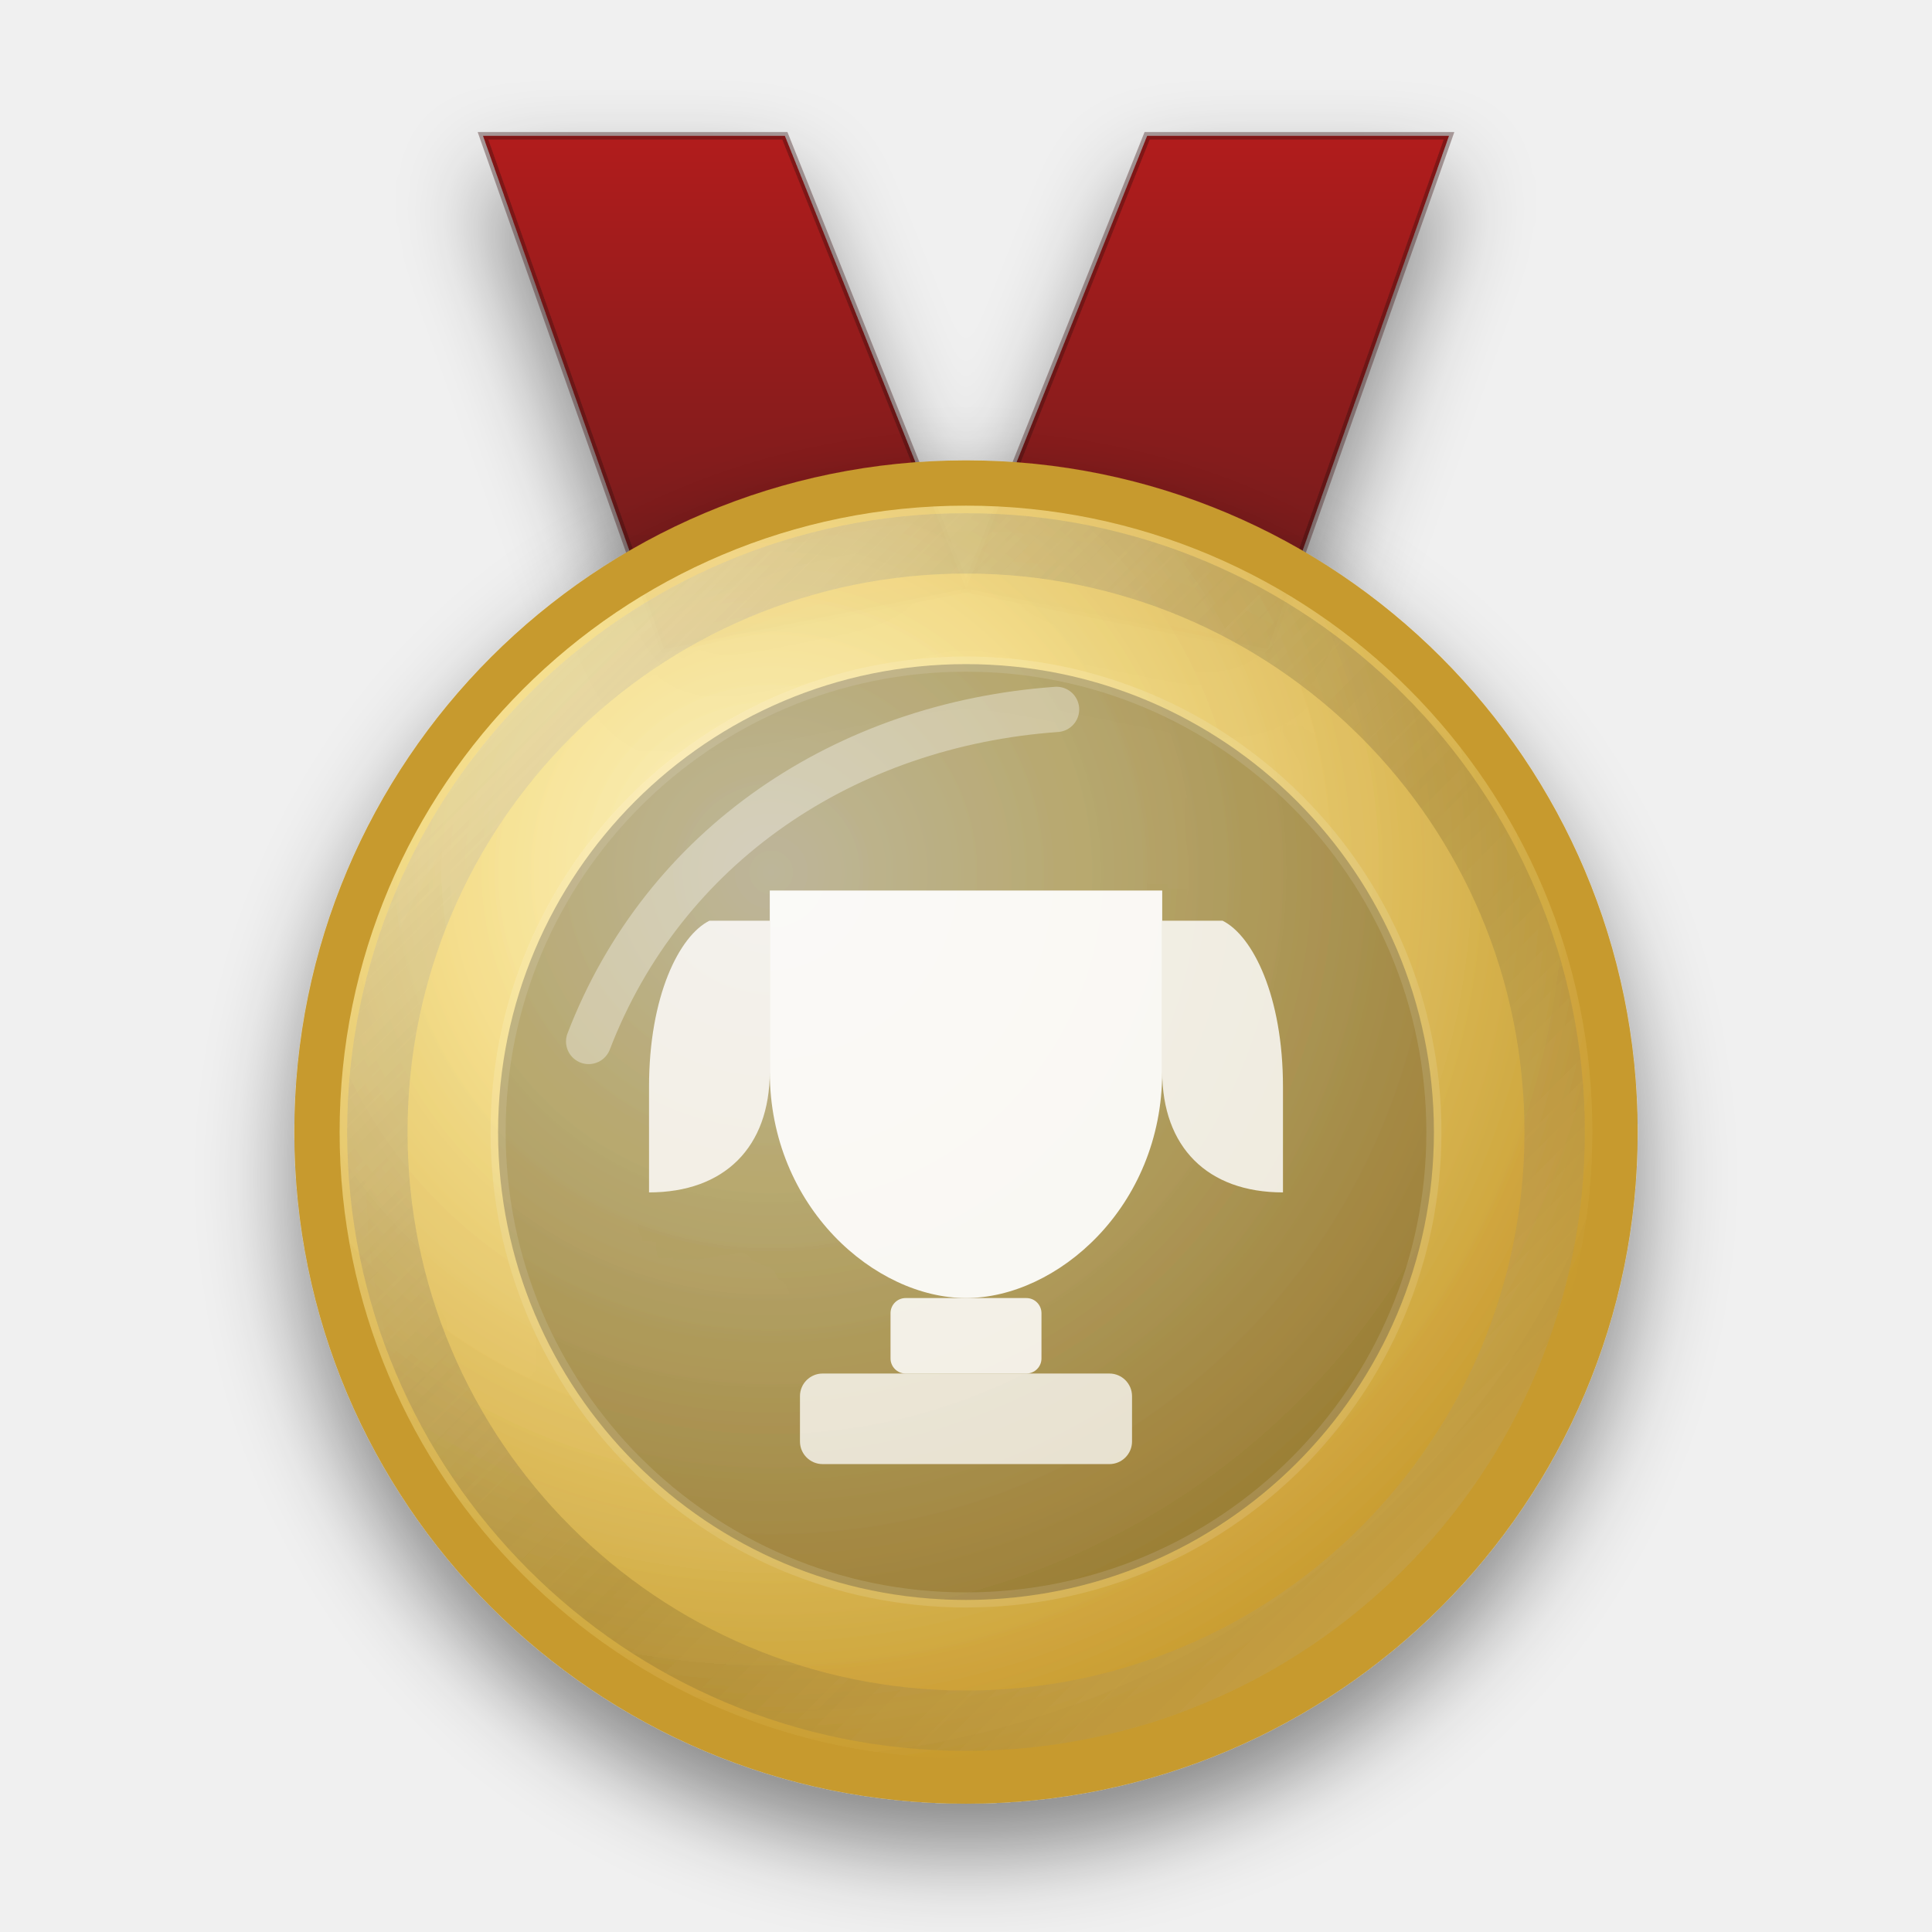
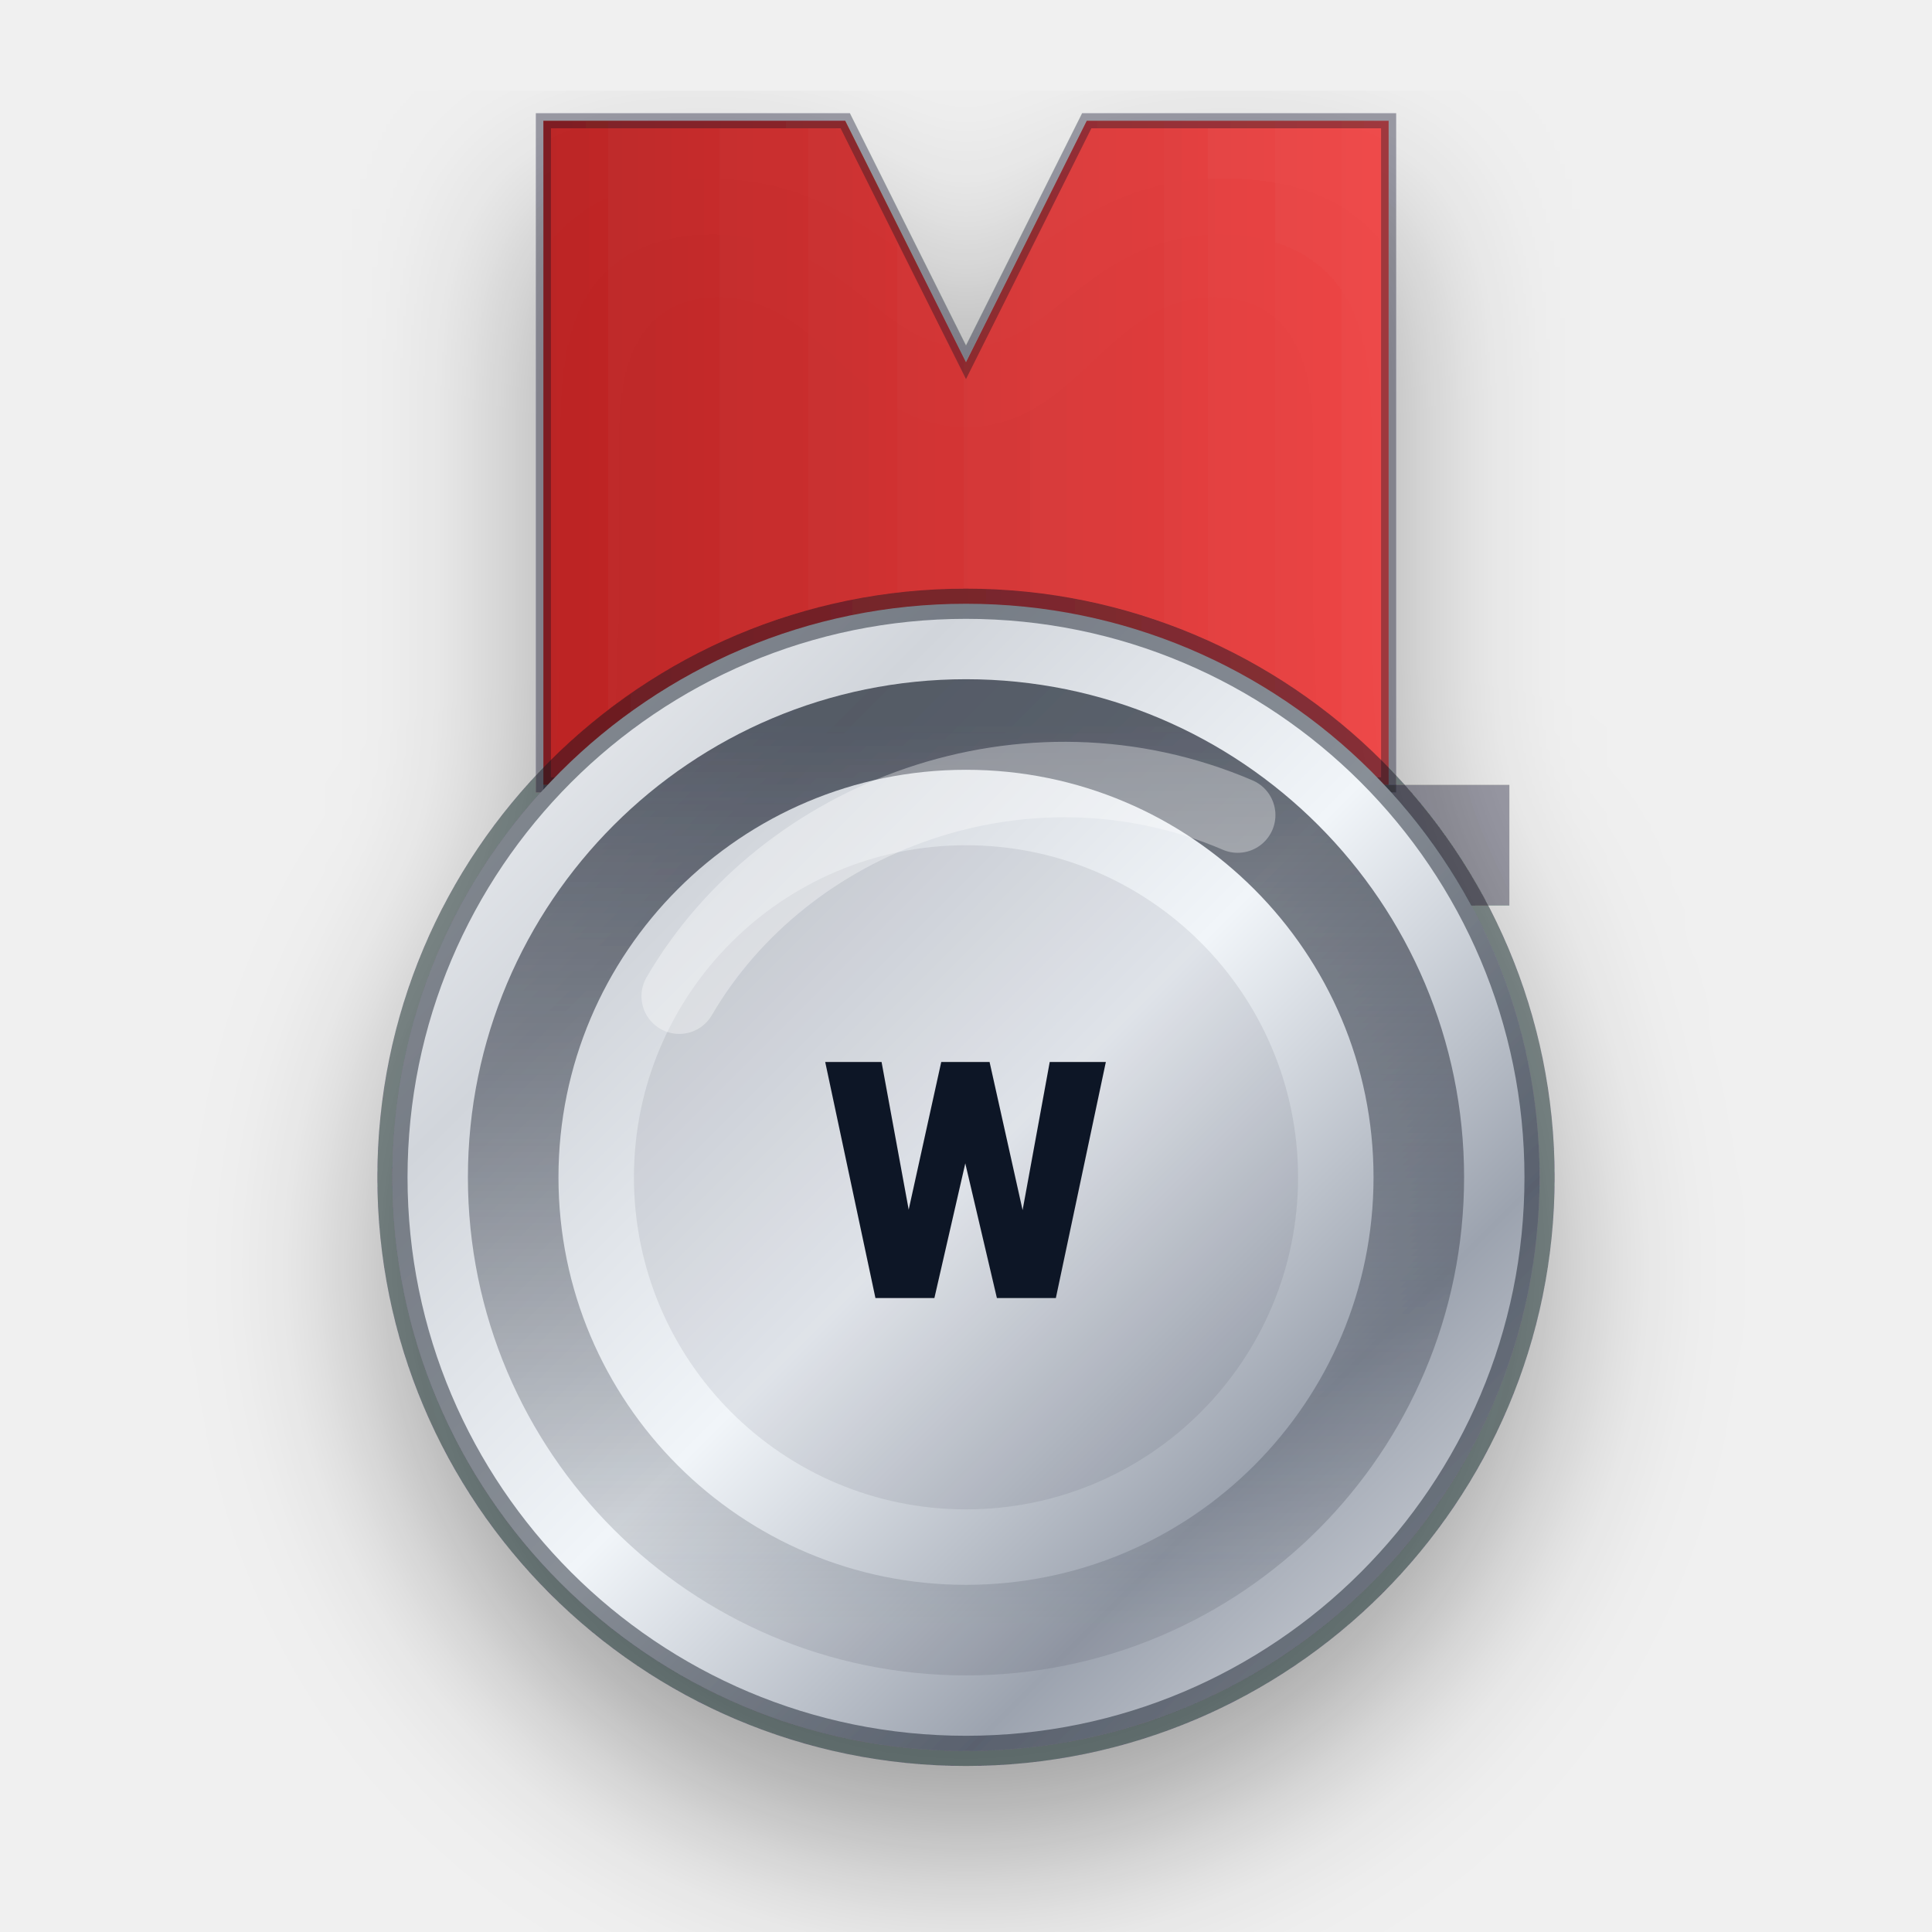
- <svg xmlns="http://www.w3.org/2000/svg" width="256" height="256" viewBox="0 0 256 256" role="img" aria-label="Pierwsza wygrana">
+ <svg xmlns="http://www.w3.org/2000/svg" width="128" height="128" viewBox="0 0 128 128">
  <defs>
-     <radialGradient id="gMedal" cx="35%" cy="30%" r="70%">
-       <stop offset="0%" stop-color="#fff4c7" stop-opacity="0.95" />
-       <stop offset="35%" stop-color="#f7e08b" stop-opacity="0.95" />
-       <stop offset="100%" stop-color="#c79a2d" stop-opacity="1" />
-     </radialGradient>
-     <linearGradient id="gRib1" x1="0" y1="0" x2="0" y2="1">
-       <stop offset="0%" stop-color="#b11f1f" />
-       <stop offset="100%" stop-color="#6b1d1d" />
+     <linearGradient id="metal" x1="0" y1="0" x2="1" y2="1">
+       <stop offset="0" stop-color="#f8fafc" />
+       <stop offset="0.25" stop-color="#d1d5db" />
+       <stop offset="0.5" stop-color="#f1f5f9" />
+       <stop offset="0.75" stop-color="#9ca3af" />
+       <stop offset="1" stop-color="#e5e7eb" />
    </linearGradient>
-     <linearGradient id="gMetalEdge" x1="0" y1="0" x2="1" y2="1">
-       <stop offset="0%" stop-color="#ffffff" stop-opacity="0.35" />
-       <stop offset="55%" stop-color="#000000" stop-opacity="0.15" />
-       <stop offset="100%" stop-color="#ffffff" stop-opacity="0.18" />
+     <linearGradient id="edge" x1="0" y1="0" x2="0" y2="1">
+       <stop offset="0" stop-color="#111827" stop-opacity="0.65" />
+       <stop offset="1" stop-color="#111827" stop-opacity="0.1" />
+     </linearGradient>
+     <linearGradient id="rib" x1="0" y1="0" x2="1" y2="0">
+       <stop offset="0" stop-color="#b91c1c" stop-opacity="0.95" />
+       <stop offset="1" stop-color="#ef4444" stop-opacity="0.95" />
    </linearGradient>
    <filter id="shadow" x="-20%" y="-20%" width="140%" height="140%">
-       <feDropShadow dx="0" dy="6" stdDeviation="6" flood-color="#000" flood-opacity="0.45" />
+       <feDropShadow dx="0" dy="6" stdDeviation="6" flood-color="#000" flood-opacity="0.35" />
    </filter>
  </defs>
  <g filter="url(#shadow)">
-     <path d="M64 18 L104 18 L128 78 L88 86 Z" fill="url(#gRib1)" stroke="#2b0b0b" stroke-opacity="0.35" />
-     <path d="M152 18 L192 18 L168 86 L128 78 Z" fill="url(#gRib1)" stroke="#2b0b0b" stroke-opacity="0.35" />
+     <path d="M36 8h20l8 16 8-16h20v44H36z" fill="url(#rib)" stroke="#0b1220" stroke-opacity="0.35" />
+     <path d="M36 52h64v8H36z" fill="#0b1220" opacity="0.35" />
+     <circle cx="64" cy="78" r="38" fill="url(#metal)" stroke="#0b1220" stroke-opacity="0.45" stroke-width="2" />
+     <circle cx="64" cy="78" r="30" fill="none" stroke="url(#edge)" stroke-width="6" />
+     <circle cx="64" cy="78" r="22" fill="#0b1220" opacity="0.08" />
+     <path d="M45 66c7-12 23-18 37-12" fill="none" stroke="#fff" stroke-opacity="0.35" stroke-width="5" stroke-linecap="round" />
+     <text x="64" y="86" text-anchor="middle" font-family="system-ui, -apple-system, Segoe UI, Roboto, Arial" font-weight="800" font-size="22" fill="#111827">
+       W
+     </text>
  </g>
-   <g filter="url(#shadow)">
-     <circle cx="128" cy="150" r="86" fill="url(#gMedal)" stroke="#c79a2d" stroke-width="6" />
-     <circle cx="128" cy="150" r="78" fill="none" stroke="url(#gMetalEdge)" stroke-width="8" opacity="0.9" />
-     <circle cx="128" cy="150" r="62" fill="rgba(2,6,23,0.25)" stroke="rgba(255,255,255,0.12)" stroke-width="2" />
-     <g transform="translate(128 150)">
-       <path d="M-26 -32 H26 V-8 C26 10 12 22 0 22 C-12 22 -26 10 -26 -8 Z" fill="#fff" opacity="0.92" />
-       <path d="M-34 -28 H-26 V-8 C-26 2 -32 8 -42 8 V-6 C-42 -18 -38 -26 -34 -28 Z" fill="#fff" opacity="0.82" />
-       <path d="M34 -28 H26 V-8 C26 2 32 8 42 8 V-6 C42 -18 38 -26 34 -28 Z" fill="#fff" opacity="0.82" />
-       <rect x="-10" y="22" width="20" height="10" rx="2" fill="#fff" opacity="0.85" />
-       <rect x="-22" y="32" width="44" height="12" rx="3" fill="#fff" opacity="0.75" />
-     </g>
-   </g>
-   <path d="M78 138 C88 112, 112 96, 140 94" fill="none" stroke="rgba(255,255,255,0.35)" stroke-width="6" stroke-linecap="round" />
</svg>
